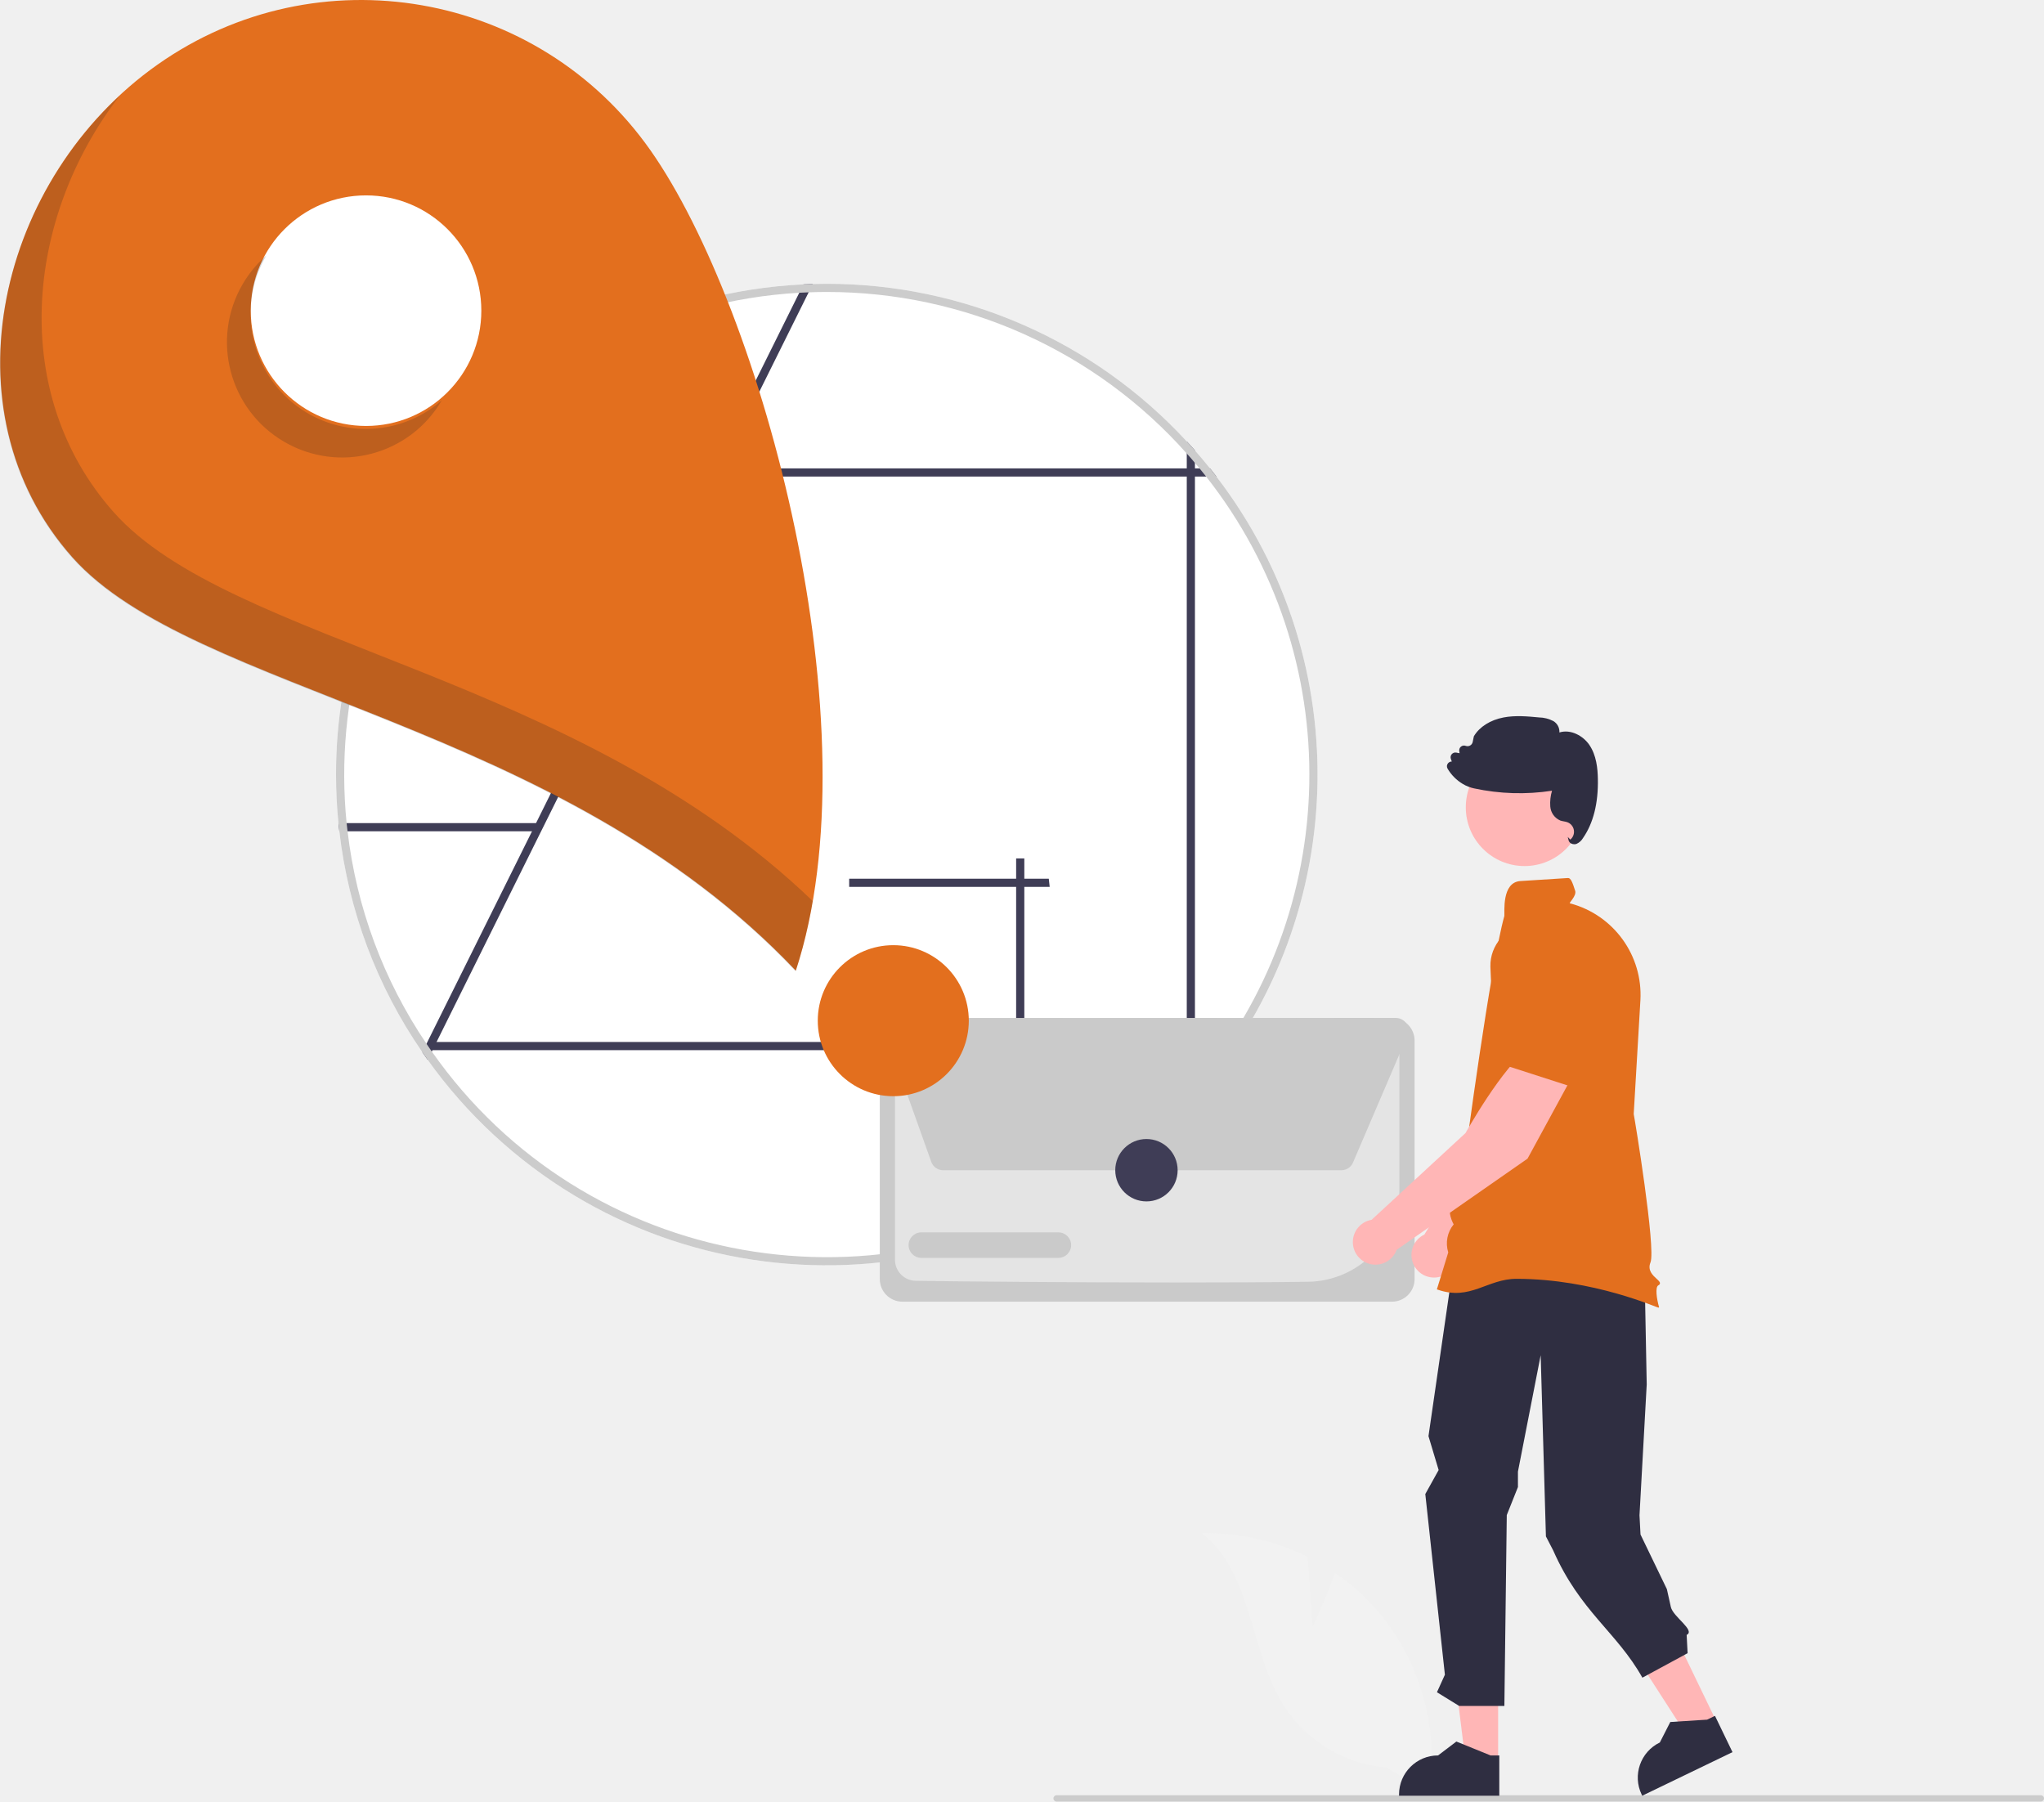
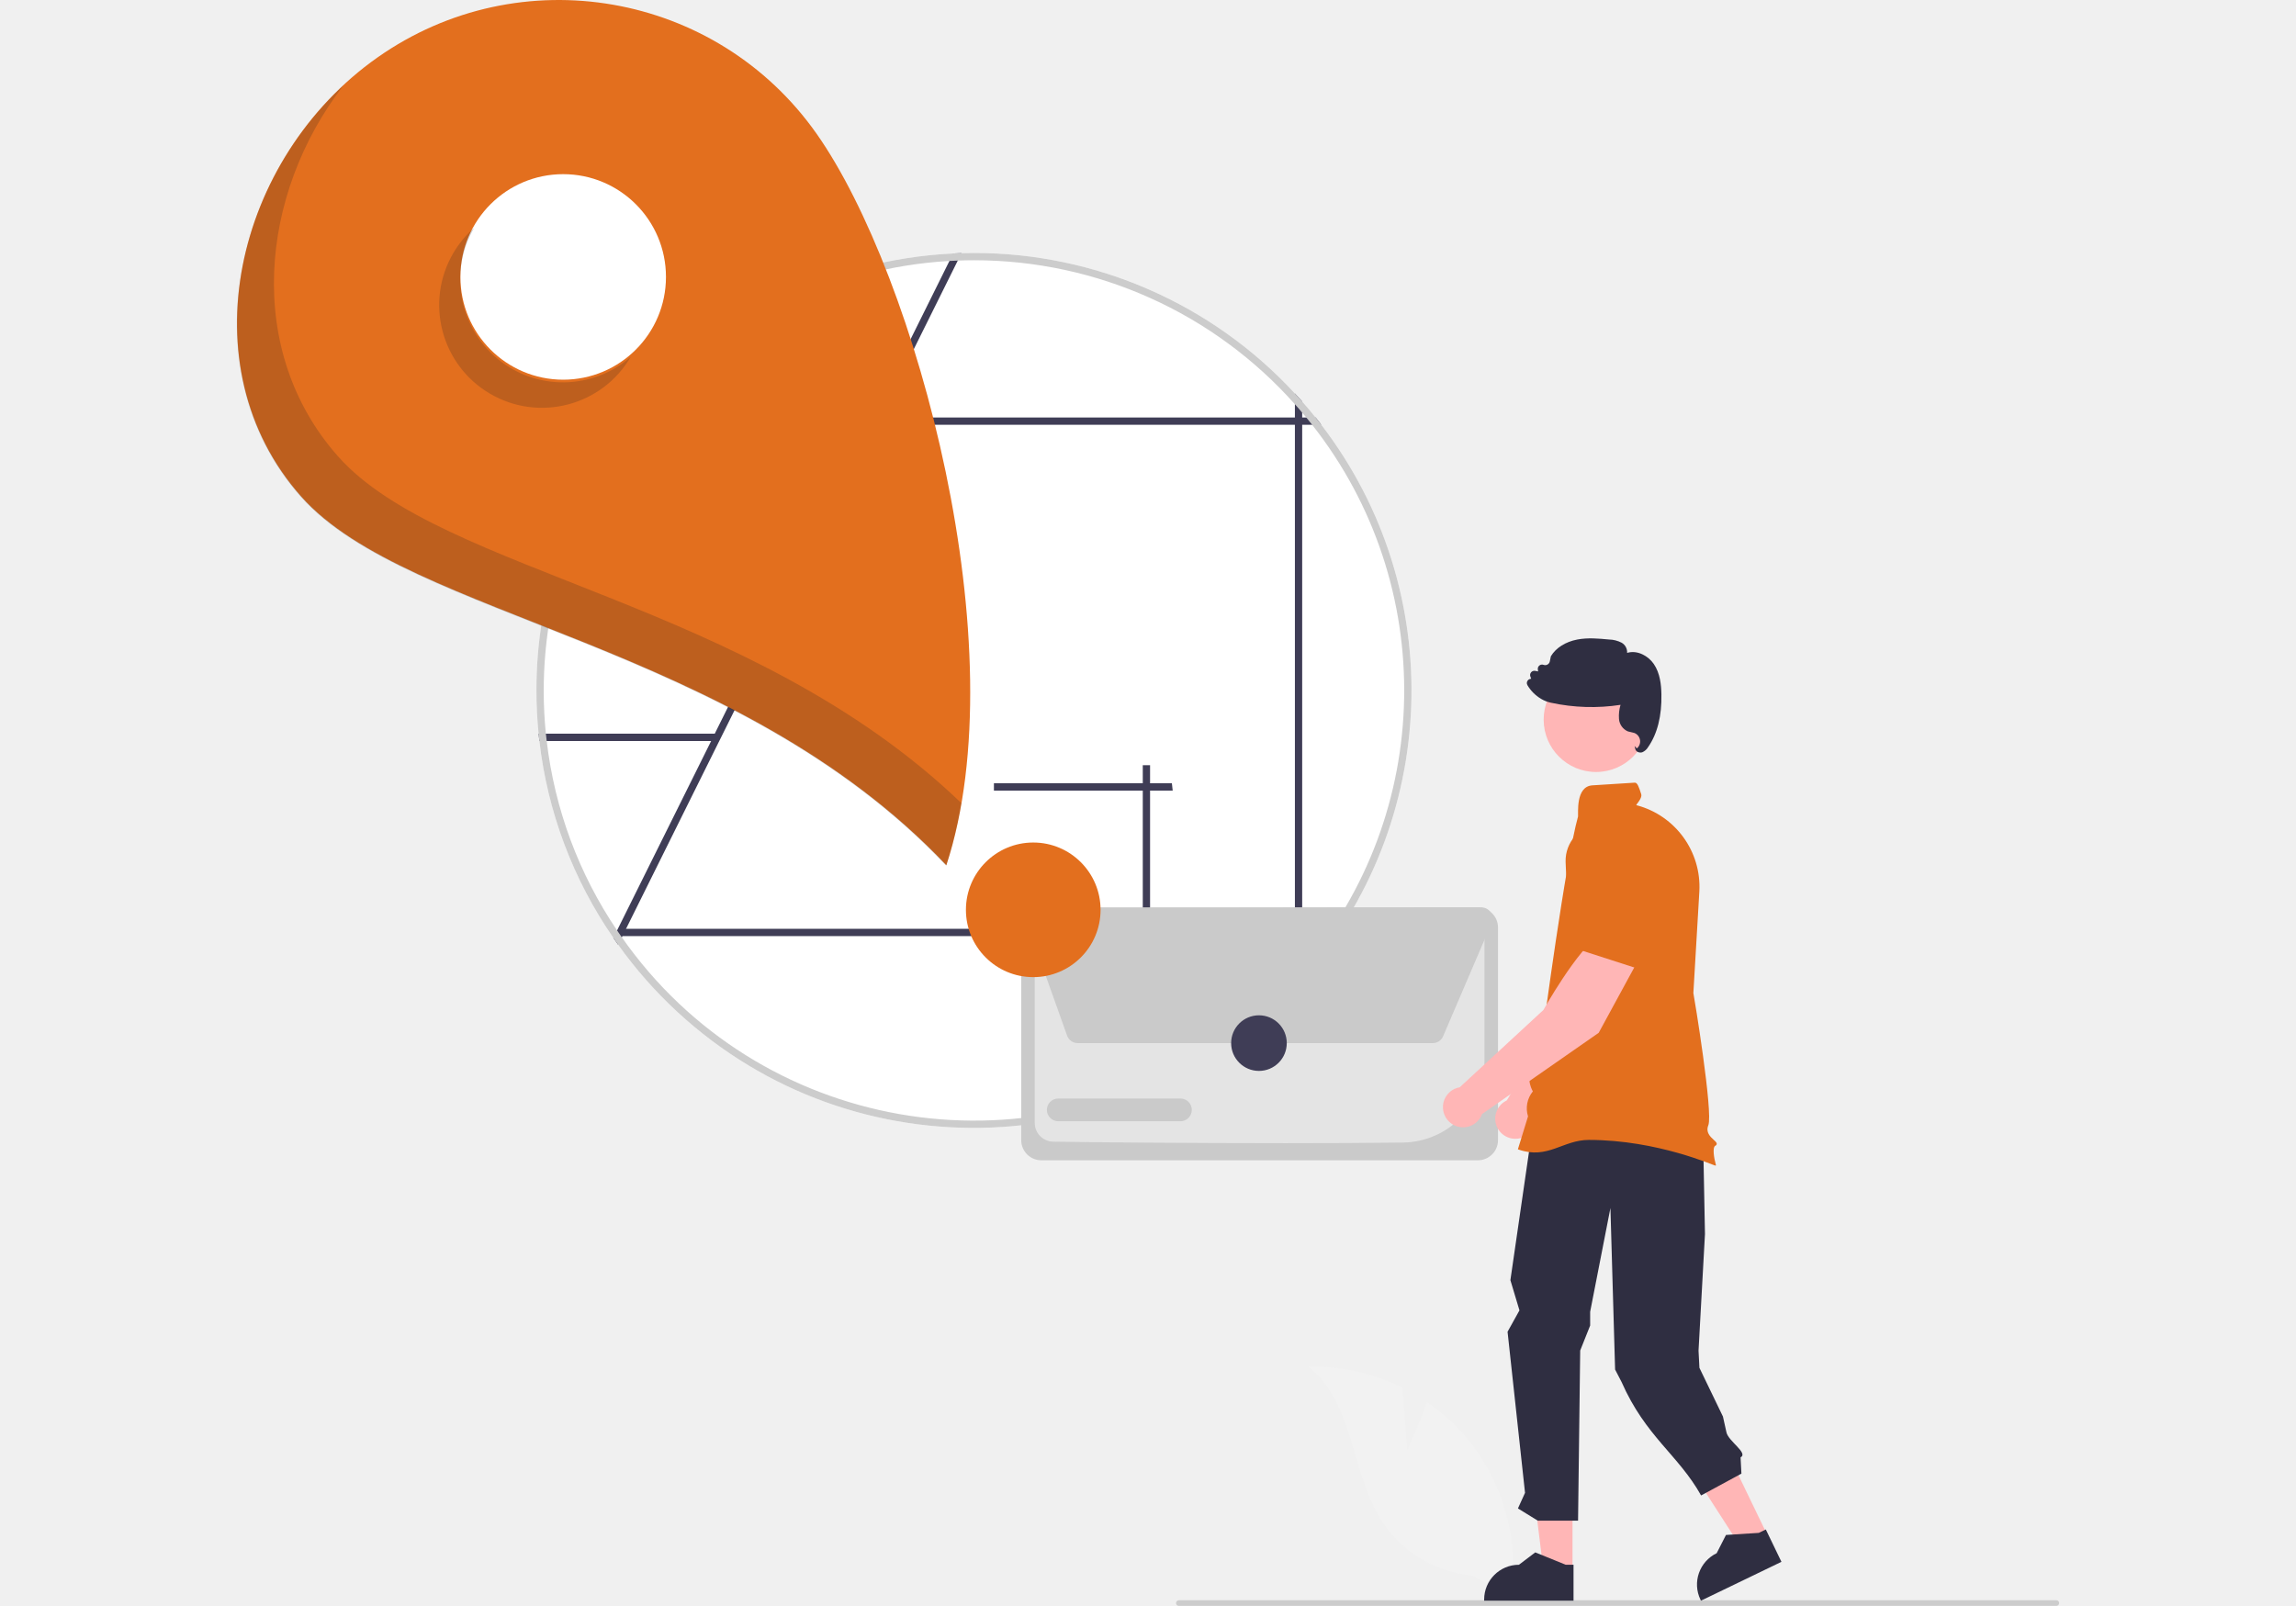
- <svg xmlns="http://www.w3.org/2000/svg" data-name="Layer 1" width="808.418" height="712.528" viewBox="0 0 808.418 712.528">
+ <svg xmlns="http://www.w3.org/2000/svg" data-name="Layer 1" width="808.418" height="565.528" viewBox="0 0 808.418 712.528">
  <path d="M714.967,737.111l-1.984-27.589a89.244,89.244,0,0,0-41.899-9.396c20.432,15.793,18.795,47.358,32.945,68.96a53.681,53.681,0,0,0,40.028,23.722l17.004,9.783A89.952,89.952,0,0,0,740.117,730.244,86.888,86.888,0,0,0,723.749,715.849C720.032,726.52,714.967,737.111,714.967,737.111Z" transform="translate(-195.7908 -93.73606)" fill="#f2f2f2" />
  <path id="a8455189-ed55-4a18-ae95-69e4c9a5ea4d-375" data-name="f02c4e45-f306-4b42-b3ad-5ddd3016d7d2" d="M613.681,806.264h389.281a1.247,1.247,0,0,0,0-2.494H613.681a1.247,1.247,0,0,0,0,2.494h0Z" transform="translate(-195.7908 -93.73606)" fill="#ccc" />
  <path d="M365.83,508.549v.534h.372A5.31,5.31,0,0,1,365.83,508.549Zm2.863-226.338a192.998,192.998,0,0,0-40.001,117.868q.009,9.737.954,19.2c.097,1.084.21,2.167.356,3.235a192.546,192.546,0,0,0,32.819,87.361c.695,1.019,1.407,2.022,2.119,3.025a193.843,193.843,0,0,0,26.308,29.851c78.653,72.627,201.29,67.743,273.917-10.91,1.116-1.181,2.184-2.378,3.235-3.575a193.665,193.665,0,0,0,8.492-246.055c-.825-1.084-1.666-2.167-2.539-3.235q-2.871-3.615-5.953-7.085c-1.051-1.197-2.119-2.394-3.235-3.575A193.513,193.513,0,0,0,522.793,205.979c-1.86,0-3.704.032-5.548.081q-1.844.048-3.688.146a193.749,193.749,0,0,0-142.325,72.772c-.874,1.068-1.714,2.151-2.539,3.235Zm-2.491,226.871a5.327,5.327,0,0,1-.372-.534v.534h.372Z" transform="translate(-195.7908 -93.73606)" fill="#fff" />
  <path d="M364.472,506.56l.55-1.116,41.182-82.93v-.016l1.602-3.219v-.016L475.837,282.212v-.016l1.602-3.219.016-.016,34.453-69.44,1.65-3.316q1.844-.097,3.688-.146l-1.633,3.3-34.55,69.601v.016l-1.602,3.219v.016L409.648,422.838l-.016.016-41.182,82.994-1.618,3.235-.259.534-1.633,3.284c-.712-1.003-1.424-2.006-2.119-3.025Z" transform="translate(-195.7908 -93.73606)" fill="#3f3d56" />
  <path d="M408.953,419.279v3.235H330.003c-.146-1.068-.259-2.151-.356-3.235Z" transform="translate(-195.7908 -93.73606)" fill="#3f3d56" />
  <path d="M531.647,444.514v-3.235h78.951c.146,1.068.259,2.151.356,3.235Z" transform="translate(-195.7908 -93.73606)" fill="#3f3d56" />
  <path d="M597.682,433.243h3.235v78.951c-1.068.146-2.151.259-3.235.356Z" transform="translate(-195.7908 -93.73606)" fill="#3f3d56" />
  <path d="M676.893,282.212c-.825-1.084-1.666-2.167-2.539-3.235h-5.953v-7.085c-1.051-1.197-2.119-2.394-3.235-3.575v10.659H371.233c-.874,1.068-1.714,2.151-2.539,3.235H665.166V531.841c1.116-1.181,2.184-2.378,3.235-3.575V282.212Z" transform="translate(-195.7908 -93.73606)" fill="#3f3d56" />
  <rect x="170.036" y="412.11" width="300.957" height="3.235" fill="#3f3d56" />
  <path d="M365.83,508.549v.534h.372A5.31,5.31,0,0,1,365.83,508.549Zm2.863-226.338a192.998,192.998,0,0,0-40.001,117.868q.009,9.737.954,19.2c.097,1.084.21,2.167.356,3.235a192.546,192.546,0,0,0,32.819,87.361c.695,1.019,1.407,2.022,2.119,3.025a193.843,193.843,0,0,0,26.308,29.851c78.653,72.627,201.29,67.743,273.917-10.91,1.116-1.181,2.184-2.378,3.235-3.575a193.665,193.665,0,0,0,8.492-246.055c-.825-1.084-1.666-2.167-2.539-3.235q-2.871-3.615-5.953-7.085c-1.051-1.197-2.119-2.394-3.235-3.575A193.513,193.513,0,0,0,522.793,205.979c-1.86,0-3.704.032-5.548.081q-1.844.048-3.688.146a193.749,193.749,0,0,0-142.325,72.772c-.874,1.068-1.714,2.151-2.539,3.235Zm-35.44,140.302c-.145-1.068-.258-2.151-.372-3.235a190.897,190.897,0,0,1,39.888-137.067c.857-1.084,1.715-2.167,2.604-3.235a190.621,190.621,0,0,1,136.534-69.456c1.229-.065,2.459-.129,3.704-.162q3.566-.146,7.182-.146a190.324,190.324,0,0,1,142.373,63.891c1.116,1.229,2.2,2.459,3.235,3.72.631.712,1.229,1.423,1.812,2.151.889,1.068,1.746,2.151,2.604,3.235a190.481,190.481,0,0,1-4.416,241.122c-1.035,1.262-2.119,2.491-3.235,3.72a190.643,190.643,0,0,1-33.089,29.438c-86.261,60.372-205.13,39.386-265.502-46.875-.13-.178-.259-.356-.372-.534a5.31,5.31,0,0,1-.372-.534q-.703-.995-1.358-1.99a189.167,189.167,0,0,1-31.218-84.046Zm32.949,86.569a5.327,5.327,0,0,1-.372-.534v.534h.372Z" transform="translate(-195.7908 -93.73606)" fill="#ccc" />
  <path d="M746.34,608.558h-193.65a8.941,8.941,0,0,1-8.931-8.931v-94.357a8.941,8.941,0,0,1,8.931-8.931h193.65a8.941,8.941,0,0,1,8.931,8.931v94.357A8.941,8.941,0,0,1,746.34,608.558Z" transform="translate(-195.7908 -93.73606)" fill="#cacaca" />
  <path d="M661.041,600.965c-42.411,0-86.633-.405-103.133-.668a8.32,8.32,0,0,1-8.148-8.286V505.277a2.941,2.941,0,0,1,2.93-2.938H746.334a2.94,2.94,0,0,1,2.937,2.93v58.848a36.714,36.714,0,0,1-36.096,36.57C697.797,600.887,679.588,600.965,661.041,600.965Z" transform="translate(-195.7908 -93.73606)" fill="#e4e4e4" />
  <path d="M726.348,556.561H568.783a4.963,4.963,0,0,1-4.665-3.29l-17.833-50.032a4.953,4.953,0,0,1,4.658-6.615l196.958-.275h.007a4.953,4.953,0,0,1,4.552,6.904l-.27-.116.27.116-21.56,50.307A4.947,4.947,0,0,1,726.348,556.561Z" transform="translate(-195.7908 -93.73606)" fill="#cacaca" />
  <path d="M614.452,591.237H560.12a5.048,5.048,0,0,1,0-10.095h54.333a5.048,5.048,0,0,1,0,10.095Z" transform="translate(-195.7908 -93.73606)" fill="#cacaca" />
  <circle cx="453.431" cy="462.825" r="12.338" fill="#3f3d56" />
  <path d="M258.161,119.249a139.809,139.809,0,0,1,194.807,33.808c44.459,63.13,89.07,228.674,57.579,324.575-93.929-99.215-238.233-109.525-286.194-163.576C173.105,256.301,195.031,163.707,258.161,119.249Z" transform="translate(-195.7908 -93.73606)" fill="#e36f1e" />
  <circle id="faf5c3b1-f7bb-4793-8f76-a694569c182e" data-name="b262ea8c-1946-46c9-a449-3a1996c39394" cx="144.772" cy="122.871" r="45.596" fill="#fff" />
  <circle id="e618366e-6f5c-4381-83a5-490aecbf791d" data-name="bcc29a3a-8123-4529-80aa-6f70df2823cf" cx="353.301" cy="403.688" r="29.865" fill="#e36f1e" />
  <path d="M291.78,206.086a45.595,45.595,0,1,0,78.75,45.98,45.59,45.59,0,0,1-69.417-57.289A45.595,45.595,0,0,0,291.78,206.086Z" transform="translate(-195.7908 -93.73606)" fill="#231f20" opacity="0.2" style="isolation:isolate" />
  <path d="M224.267,314.271c47.961,54.051,192.265,64.36,286.194,163.576a193.394,193.394,0,0,0,6.751-27.759C423.33,359.892,287.06,348.493,240.721,296.271c-41.474-46.74-35.018-116.294,2.412-164.69C191.798,179.167,177.303,261.344,224.267,314.271Z" transform="translate(-195.7908 -93.73606)" fill="#231f20" opacity="0.2" style="isolation:isolate" />
  <path d="M820.42,505.241,801.056,499.343c-8.429,10.163-15.417,39.602-15.417,39.602L759.138,582.009A8.937,8.937,0,1,0,771.88,590.771l40.109-48.693Z" transform="translate(-195.7908 -93.73606)" fill="#ffb6b6" />
  <path d="M820.049,509.941l3.579-29.312L815.606,467.233a16.433,16.433,0,0,0-15.452-7.881h0a16.394,16.394,0,0,0-14.899,16.705c.301,12.598,2.286,28.53,10.031,32.883l.078.044Z" transform="translate(-195.7908 -93.73606)" fill="#e36f1e" />
  <polygon points="678.959 681.066 667.348 686.67 640.203 644.55 657.341 636.278 678.959 681.066" fill="#ffb6b6" />
  <path d="M881.007,786.717l-35.707,17.236-.218-.452a15.433,15.433,0,0,1,7.189-20.607l.001-0,4.133-8.097,14.558-.926,3.117-1.505Z" transform="translate(-195.7908 -93.73606)" fill="#2f2e41" />
  <polygon points="592.527 696.767 579.634 696.766 573.5 647.033 592.53 647.034 592.527 696.767" fill="#ffb6b6" />
  <path d="M788.772,803.953l-39.649-.001v-.501a15.433,15.433,0,0,1,15.433-15.432h.001l7.242-5.494,13.513,5.495,3.461 0Z" transform="translate(-195.7908 -93.73606)" fill="#2f2e41" />
  <path d="M775.54,559.85,760.765,661.737l4.021,13.406-5.276,9.495,7.748,71.464-3.145,6.924,8.788,5.42h17.882l.949-75.49,4.417-11.084v-6.108l8.992-46.032,2.074,71.66,2.871,5.537c10.693,24.262,25.098,32.205,35.282,50.34l17.883-9.686-.375-7.224c3.592-1.819-5.394-7.135-6.257-11.068l-1.564-7.042-10.431-21.608-.398-7.61,2.855-51.756-1.343-69.696L822.279,553.644Z" transform="translate(-195.7908 -93.73606)" fill="#2f2e41" />
  <circle cx="602.964" cy="319.3" r="23.232" fill="#ffb6b6" />
  <path d="M764.428,603.803l-.339-.118,4.497-14.614a11.904,11.904,0,0,1,2.147-11.099c-.727-1.259-3.726-7.203,1.157-12.254-.292-1.473-1.76-10.189,3.364-14.45,0,0,9.942-75.356,15.519-95.26.162-1.456-1.144-13.346,6.356-13.812,3.956-.246,9.892-.621,18.801-1.196,1.151-.083,1.825,1.861,2.847,5.024.692,2.14-2.867,5.064-2.006,5.016l.061-.004.059.016A37.455,37.455,0,0,1,844.586,489.33l-2.648,45.026c.401,1.811,8.836,53.156,6.631,58.668-1.251,3.126.882,5.074,2.439,6.496.802.733,1.382,1.262,1.301,1.841a.965.965,0,0,1-.601.709c-1.409.704-.63,5.535.192,8.415l.084.294-.272.14c-.314.161-25.525-11.401-56.153-11.402C784.015,599.516,777.342,608.308,764.428,603.803Z" transform="translate(-195.7908 -93.73606)" fill="#e36f1e" />
  <path d="M817.166,427.32a1.935,1.935,0,0,1-.987-1.229l-.331-1.349,1.018,1.061a4.021,4.021,0,0,0-1.177-6.873,8.438,8.438,0,0,0-1.374-.334,9.511,9.511,0,0,1-1.439-.347,6.562,6.562,0,0,1-3.938-5.535,17.389,17.389,0,0,1,.689-6.243,85.018,85.018,0,0,1-30.843-.927,14.316,14.316,0,0,1-4.427-1.741,17.148,17.148,0,0,1-6.057-6.094,1.83,1.83,0,0,1,.248-2.156,1.991,1.991,0,0,1,1.448-.637l-.371-1.005a1.893,1.893,0,0,1,2.123-2.517l1.315.246-.126-.874a1.892,1.892,0,0,1,2.539-2.042,2.085,2.085,0,0,0,2.777-1.532l.452-2.196.045-.116c2.225-3.706,6.499-6.4,11.726-7.391,4.662-.883,9.421-.437,14.025-.006a12.84,12.84,0,0,1,5.607,1.416,4.9,4.9,0,0,1,2.445,4.523c4.533-1.394,9.397,1.383,11.801,4.882,2.859,4.161,3.321,9.381,3.405,13.464.197,9.651-1.791,17.547-5.909,23.469a5.529,5.529,0,0,1-2.55,2.266,2.616,2.616,0,0,1-.844.136A2.712,2.712,0,0,1,817.166,427.32Z" transform="translate(-195.7908 -93.73606)" fill="#2f2e41" />
  <path d="M818.002,518.794l-17.053-10.906c-10.859,7.511-25.534,33.971-25.534,33.971l-37.141,34.313a8.937,8.937,0,1,0,9.905,11.876l51.763-36.06Z" transform="translate(-195.7908 -93.73606)" fill="#ffb6b6" />
  <path d="M816.376,523.219,827.733,495.961l-4.108-15.064A16.433,16.433,0,0,0,810.874,469.138h0a16.394,16.394,0,0,0-18.855,12.063c-3.111,12.212-5.5,28.088.783,34.37l.064.064Z" transform="translate(-195.7908 -93.73606)" fill="#e36f1e" />
</svg>
